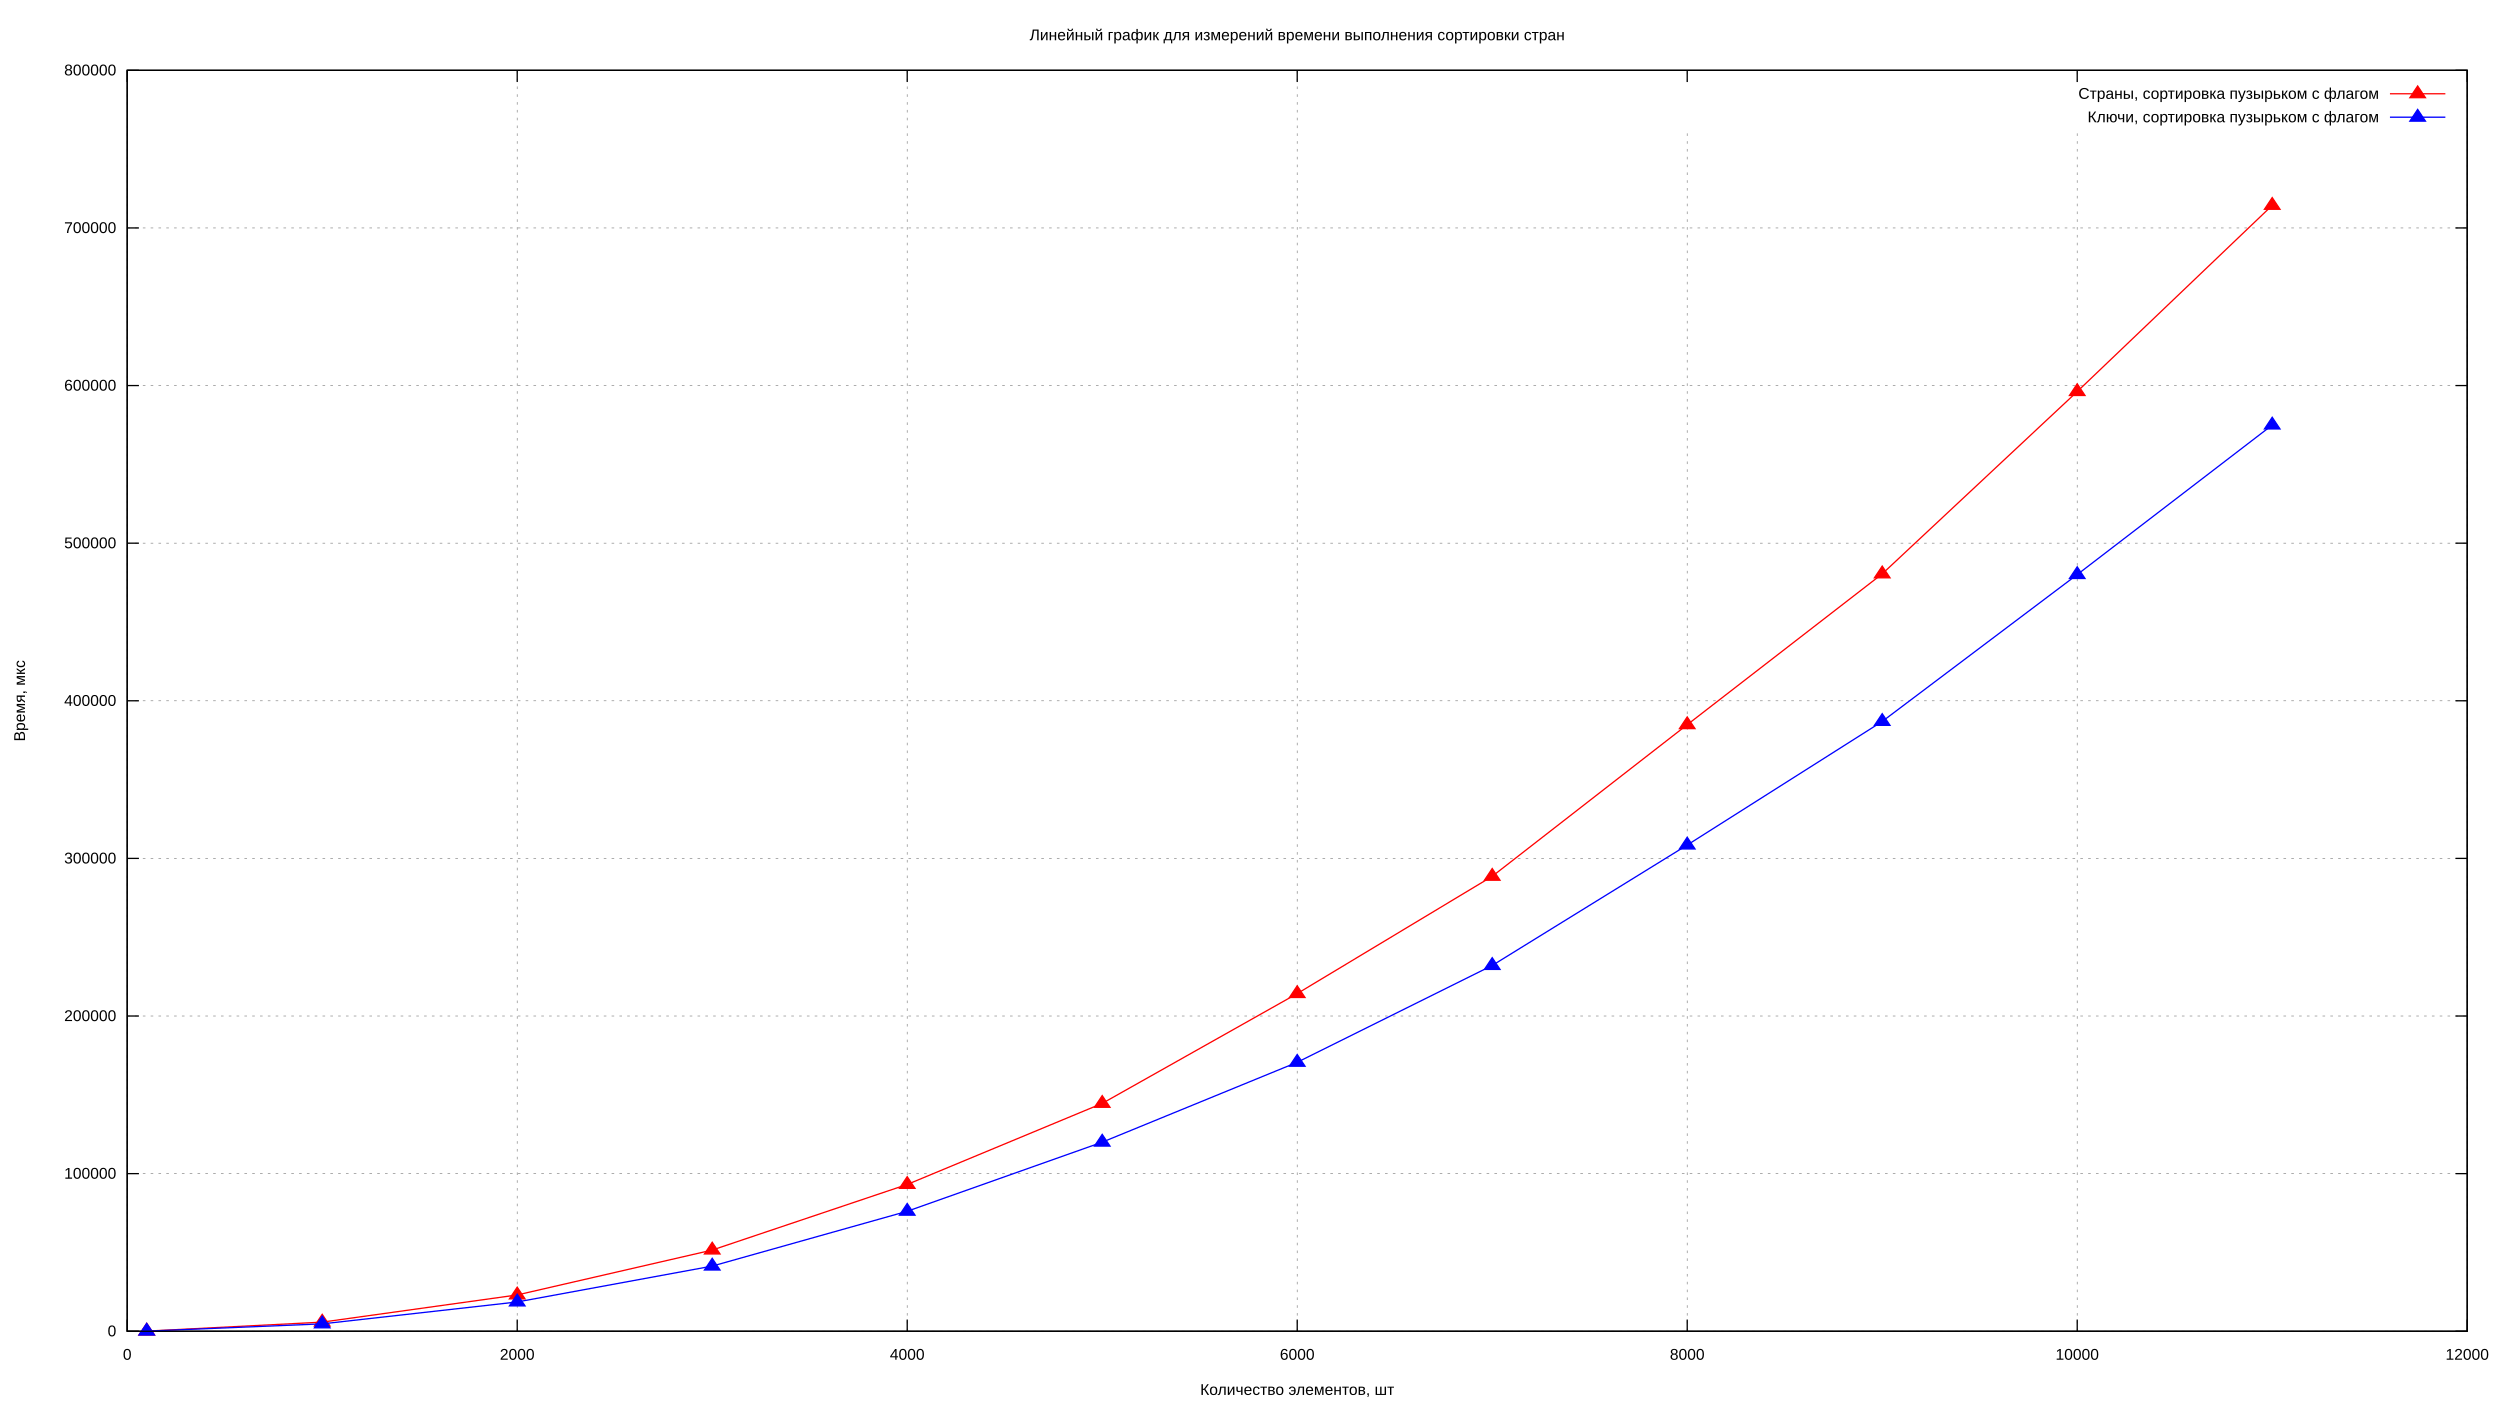
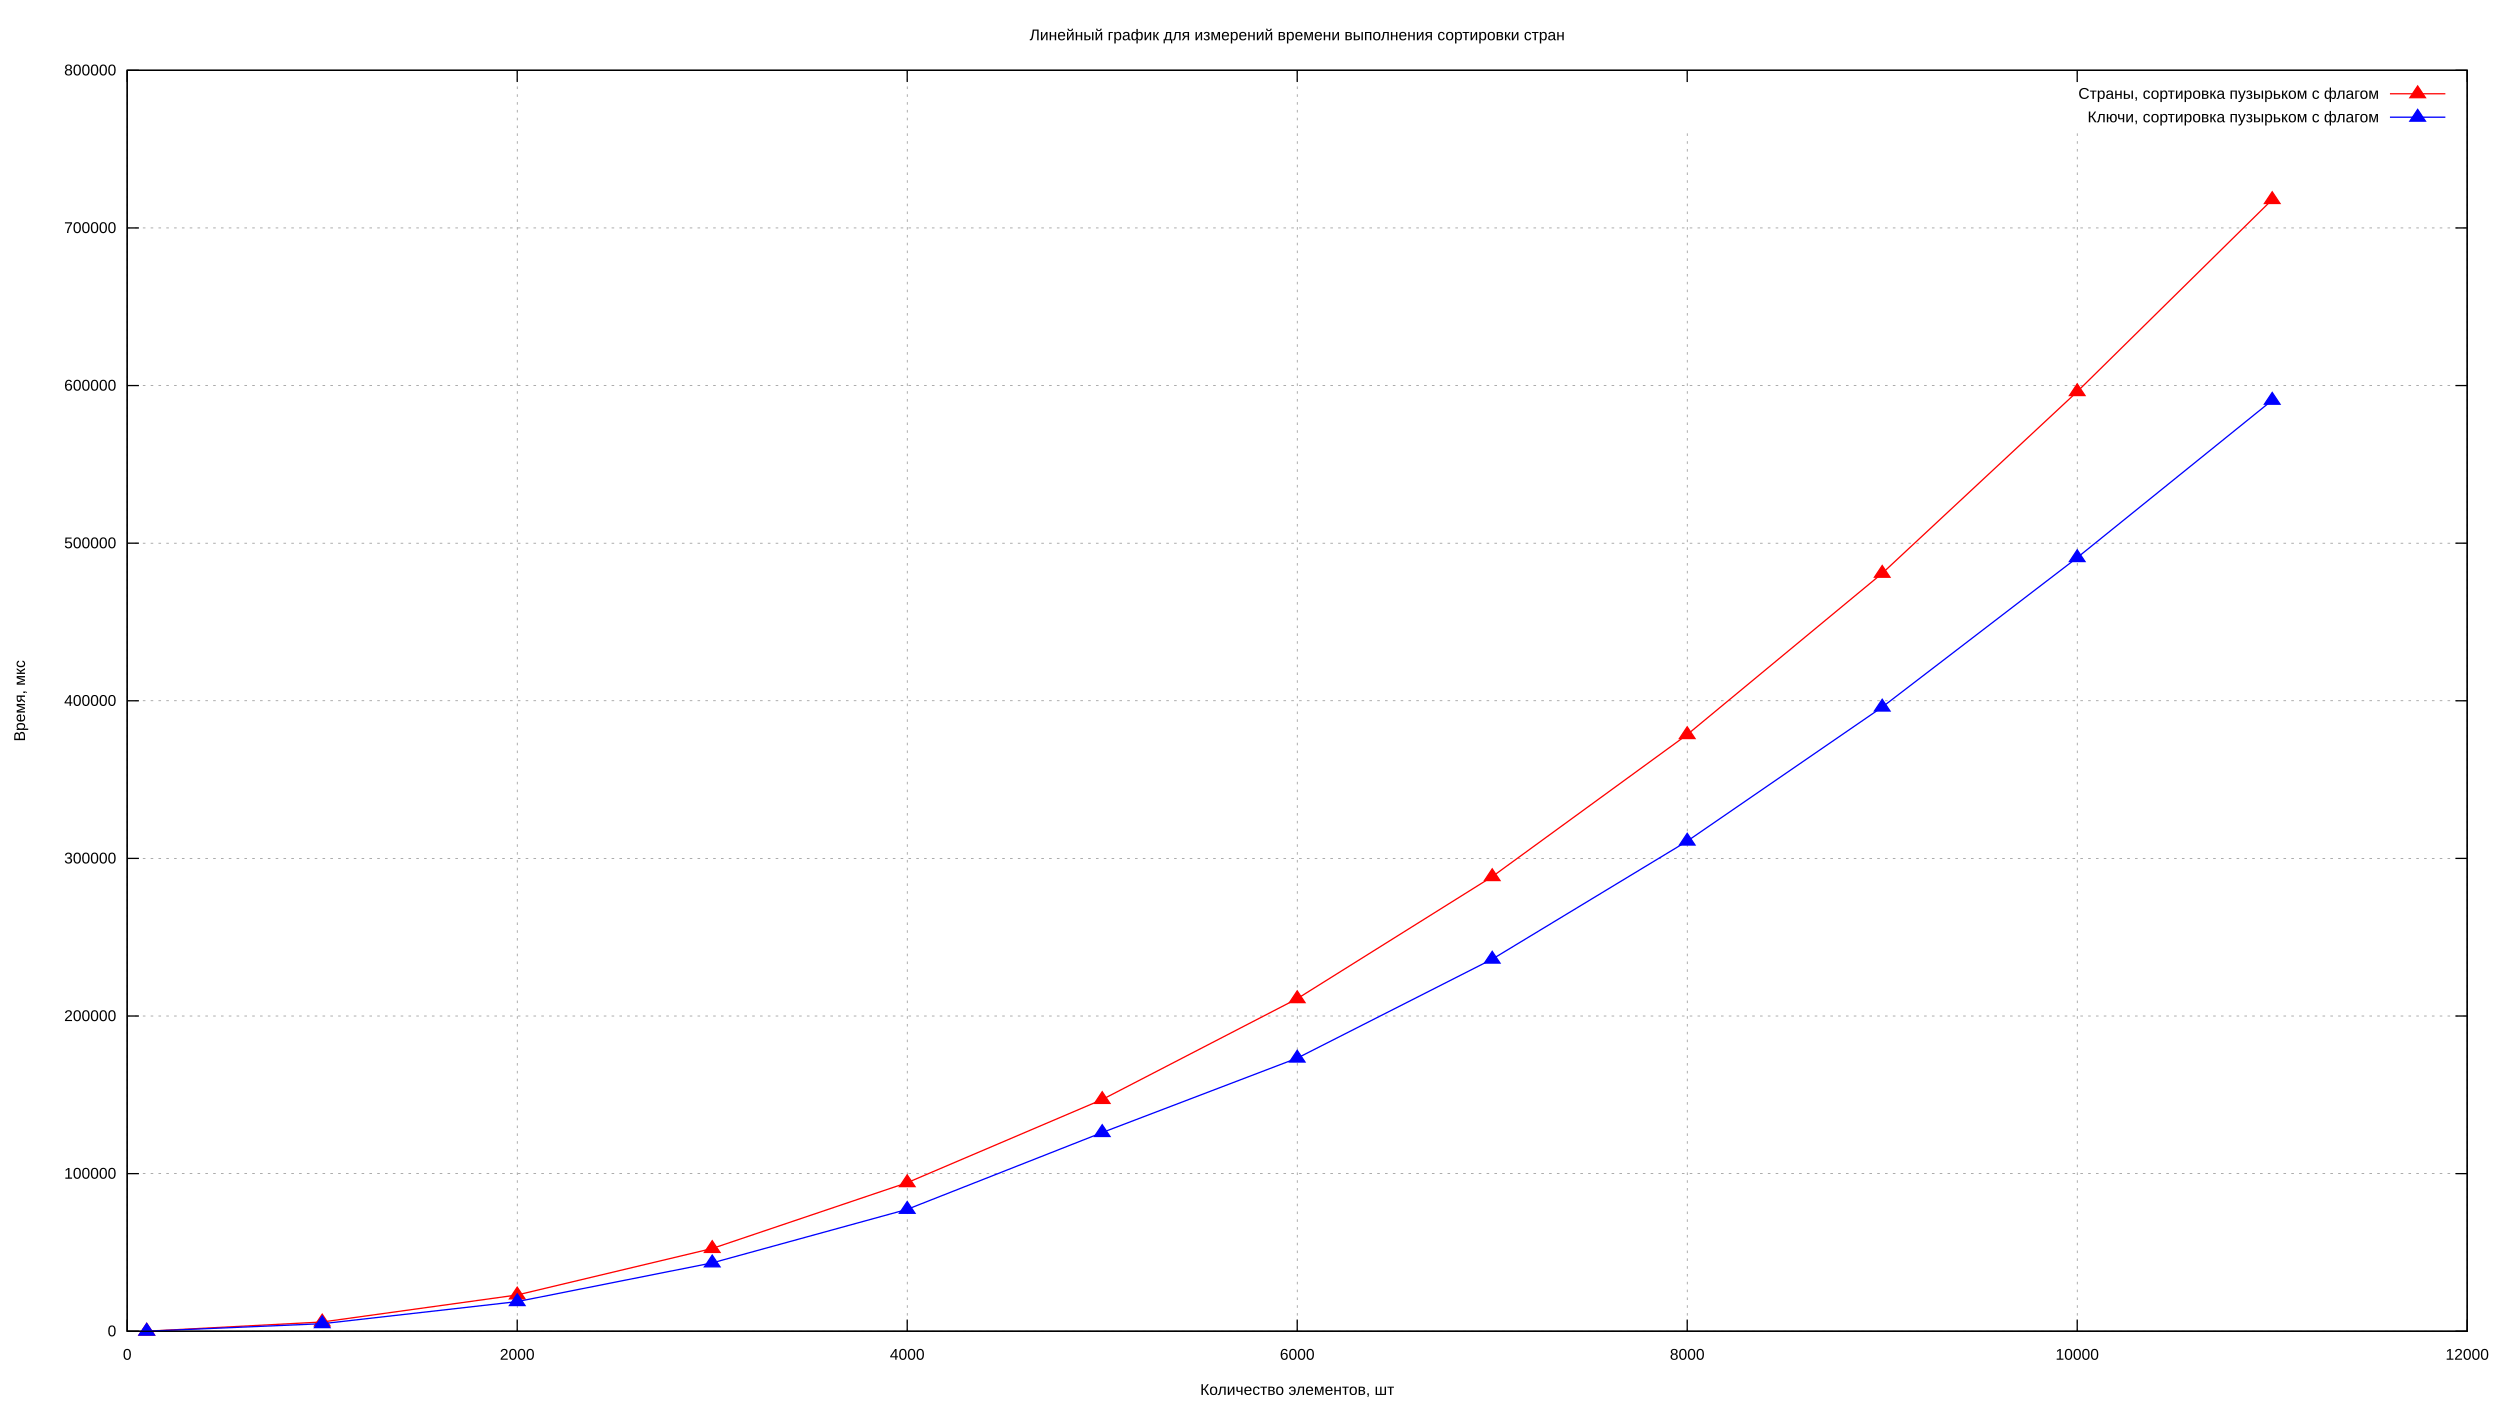
<svg xmlns="http://www.w3.org/2000/svg" xmlns:xlink="http://www.w3.org/1999/xlink" width="1920" height="1080" viewBox="0 0 1920 1080">
  <g id="gnuplot_canvas">
    <rect x="0" y="0" width="1920" height="1080" fill="none" />
    <defs>
      <circle id="gpDot" r="0.5" stroke-width="0.5" stroke="currentColor" />
      <path id="gpPt0" stroke-width="0.222" stroke="currentColor" d="M-1,0 h2 M0,-1 v2" />
      <path id="gpPt1" stroke-width="0.222" stroke="currentColor" d="M-1,-1 L1,1 M1,-1 L-1,1" />
      <path id="gpPt2" stroke-width="0.222" stroke="currentColor" d="M-1,0 L1,0 M0,-1 L0,1 M-1,-1 L1,1 M-1,1 L1,-1" />
      <rect id="gpPt3" stroke-width="0.222" stroke="currentColor" x="-1" y="-1" width="2" height="2" />
      <rect id="gpPt4" stroke-width="0.222" stroke="currentColor" fill="currentColor" x="-1" y="-1" width="2" height="2" />
      <circle id="gpPt5" stroke-width="0.222" stroke="currentColor" cx="0" cy="0" r="1" />
      <use xlink:href="#gpPt5" id="gpPt6" fill="currentColor" stroke="none" />
      <path id="gpPt7" stroke-width="0.222" stroke="currentColor" d="M0,-1.33 L-1.33,0.67 L1.33,0.67 z" />
      <use xlink:href="#gpPt7" id="gpPt8" fill="currentColor" stroke="none" />
      <use xlink:href="#gpPt7" id="gpPt9" stroke="currentColor" transform="rotate(180)" />
      <use xlink:href="#gpPt9" id="gpPt10" fill="currentColor" stroke="none" />
      <use xlink:href="#gpPt3" id="gpPt11" stroke="currentColor" transform="rotate(45)" />
      <use xlink:href="#gpPt11" id="gpPt12" fill="currentColor" stroke="none" />
      <path id="gpPt13" stroke-width="0.222" stroke="currentColor" d="M0,1.330 L1.265,0.411 L0.782,-1.067 L-0.782,-1.076 L-1.265,0.411 z" />
      <use xlink:href="#gpPt13" id="gpPt14" fill="currentColor" stroke="none" />
      <filter id="textbox" filterUnits="objectBoundingBox" x="0" y="0" height="1" width="1">
        <feFlood flood-color="white" flood-opacity="1" result="bgnd" />
        <feComposite in="SourceGraphic" in2="bgnd" operator="atop" />
      </filter>
      <filter id="greybox" filterUnits="objectBoundingBox" x="0" y="0" height="1" width="1">
        <feFlood flood-color="lightgrey" flood-opacity="1" result="grey" />
        <feComposite in="SourceGraphic" in2="grey" operator="atop" />
      </filter>
    </defs>
    <g fill="none" color="white" stroke="currentColor" stroke-width="1.00" stroke-linecap="butt" stroke-linejoin="miter">
</g>
    <g fill="none" color="black" stroke="currentColor" stroke-width="1.00" stroke-linecap="butt" stroke-linejoin="miter">
</g>
    <g fill="none" color="black" stroke="black" stroke-width="0.50" stroke-linecap="butt" stroke-linejoin="miter">
</g>
    <g fill="none" color="gray" stroke="currentColor" stroke-width="0.50" stroke-linecap="butt" stroke-linejoin="miter">
      <path stroke="gray" stroke-dasharray="2,4" class="gridline" d="M97.70,1022.40 L1894.82,1022.40  " />
    </g>
    <g fill="none" color="gray" stroke="gray" stroke-width="1.00" stroke-linecap="butt" stroke-linejoin="miter">
</g>
    <g fill="none" color="black" stroke="currentColor" stroke-width="1.00" stroke-linecap="butt" stroke-linejoin="miter">
      <path stroke="black" d="M97.70,1022.40 L106.70,1022.40 M1894.82,1022.40 L1885.82,1022.40  " />
      <g transform="translate(89.31,1026.30)" stroke="none" fill="black" font-family="Arial" font-size="12.00" text-anchor="end">
        <text>
          <tspan font-family="Arial"> 0</tspan>
        </text>
      </g>
    </g>
    <g fill="none" color="black" stroke="currentColor" stroke-width="1.00" stroke-linecap="butt" stroke-linejoin="miter">
</g>
    <g fill="none" color="black" stroke="black" stroke-width="0.50" stroke-linecap="butt" stroke-linejoin="miter">
</g>
    <g fill="none" color="gray" stroke="currentColor" stroke-width="0.50" stroke-linecap="butt" stroke-linejoin="miter">
      <path stroke="gray" stroke-dasharray="2,4" class="gridline" d="M97.70,901.35 L1894.82,901.35  " />
    </g>
    <g fill="none" color="gray" stroke="gray" stroke-width="1.00" stroke-linecap="butt" stroke-linejoin="miter">
</g>
    <g fill="none" color="black" stroke="currentColor" stroke-width="1.00" stroke-linecap="butt" stroke-linejoin="miter">
      <path stroke="black" d="M97.70,901.35 L106.70,901.35 M1894.82,901.35 L1885.82,901.35  " />
      <g transform="translate(89.31,905.25)" stroke="none" fill="black" font-family="Arial" font-size="12.00" text-anchor="end">
        <text>
          <tspan font-family="Arial"> 100000</tspan>
        </text>
      </g>
    </g>
    <g fill="none" color="black" stroke="currentColor" stroke-width="1.00" stroke-linecap="butt" stroke-linejoin="miter">
</g>
    <g fill="none" color="black" stroke="black" stroke-width="0.50" stroke-linecap="butt" stroke-linejoin="miter">
</g>
    <g fill="none" color="gray" stroke="currentColor" stroke-width="0.50" stroke-linecap="butt" stroke-linejoin="miter">
      <path stroke="gray" stroke-dasharray="2,4" class="gridline" d="M97.70,780.30 L1894.82,780.30  " />
    </g>
    <g fill="none" color="gray" stroke="gray" stroke-width="1.00" stroke-linecap="butt" stroke-linejoin="miter">
</g>
    <g fill="none" color="black" stroke="currentColor" stroke-width="1.00" stroke-linecap="butt" stroke-linejoin="miter">
      <path stroke="black" d="M97.70,780.30 L106.70,780.30 M1894.82,780.30 L1885.82,780.30  " />
      <g transform="translate(89.31,784.20)" stroke="none" fill="black" font-family="Arial" font-size="12.00" text-anchor="end">
        <text>
          <tspan font-family="Arial"> 200000</tspan>
        </text>
      </g>
    </g>
    <g fill="none" color="black" stroke="currentColor" stroke-width="1.00" stroke-linecap="butt" stroke-linejoin="miter">
</g>
    <g fill="none" color="black" stroke="black" stroke-width="0.50" stroke-linecap="butt" stroke-linejoin="miter">
</g>
    <g fill="none" color="gray" stroke="currentColor" stroke-width="0.50" stroke-linecap="butt" stroke-linejoin="miter">
      <path stroke="gray" stroke-dasharray="2,4" class="gridline" d="M97.70,659.25 L1894.82,659.25  " />
    </g>
    <g fill="none" color="gray" stroke="gray" stroke-width="1.00" stroke-linecap="butt" stroke-linejoin="miter">
</g>
    <g fill="none" color="black" stroke="currentColor" stroke-width="1.00" stroke-linecap="butt" stroke-linejoin="miter">
      <path stroke="black" d="M97.70,659.25 L106.70,659.25 M1894.82,659.25 L1885.82,659.25  " />
      <g transform="translate(89.31,663.15)" stroke="none" fill="black" font-family="Arial" font-size="12.00" text-anchor="end">
        <text>
          <tspan font-family="Arial"> 300000</tspan>
        </text>
      </g>
    </g>
    <g fill="none" color="black" stroke="currentColor" stroke-width="1.00" stroke-linecap="butt" stroke-linejoin="miter">
</g>
    <g fill="none" color="black" stroke="black" stroke-width="0.50" stroke-linecap="butt" stroke-linejoin="miter">
</g>
    <g fill="none" color="gray" stroke="currentColor" stroke-width="0.50" stroke-linecap="butt" stroke-linejoin="miter">
      <path stroke="gray" stroke-dasharray="2,4" class="gridline" d="M97.70,538.20 L1894.82,538.20  " />
    </g>
    <g fill="none" color="gray" stroke="gray" stroke-width="1.00" stroke-linecap="butt" stroke-linejoin="miter">
</g>
    <g fill="none" color="black" stroke="currentColor" stroke-width="1.00" stroke-linecap="butt" stroke-linejoin="miter">
      <path stroke="black" d="M97.70,538.20 L106.70,538.20 M1894.82,538.20 L1885.82,538.20  " />
      <g transform="translate(89.31,542.10)" stroke="none" fill="black" font-family="Arial" font-size="12.00" text-anchor="end">
        <text>
          <tspan font-family="Arial"> 400000</tspan>
        </text>
      </g>
    </g>
    <g fill="none" color="black" stroke="currentColor" stroke-width="1.00" stroke-linecap="butt" stroke-linejoin="miter">
</g>
    <g fill="none" color="black" stroke="black" stroke-width="0.50" stroke-linecap="butt" stroke-linejoin="miter">
</g>
    <g fill="none" color="gray" stroke="currentColor" stroke-width="0.50" stroke-linecap="butt" stroke-linejoin="miter">
      <path stroke="gray" stroke-dasharray="2,4" class="gridline" d="M97.70,417.16 L1894.82,417.16  " />
    </g>
    <g fill="none" color="gray" stroke="gray" stroke-width="1.00" stroke-linecap="butt" stroke-linejoin="miter">
</g>
    <g fill="none" color="black" stroke="currentColor" stroke-width="1.00" stroke-linecap="butt" stroke-linejoin="miter">
      <path stroke="black" d="M97.70,417.16 L106.70,417.16 M1894.82,417.16 L1885.82,417.16  " />
      <g transform="translate(89.31,421.06)" stroke="none" fill="black" font-family="Arial" font-size="12.00" text-anchor="end">
        <text>
          <tspan font-family="Arial"> 500000</tspan>
        </text>
      </g>
    </g>
    <g fill="none" color="black" stroke="currentColor" stroke-width="1.00" stroke-linecap="butt" stroke-linejoin="miter">
</g>
    <g fill="none" color="black" stroke="black" stroke-width="0.50" stroke-linecap="butt" stroke-linejoin="miter">
</g>
    <g fill="none" color="gray" stroke="currentColor" stroke-width="0.50" stroke-linecap="butt" stroke-linejoin="miter">
      <path stroke="gray" stroke-dasharray="2,4" class="gridline" d="M97.70,296.11 L1894.82,296.11  " />
    </g>
    <g fill="none" color="gray" stroke="gray" stroke-width="1.00" stroke-linecap="butt" stroke-linejoin="miter">
</g>
    <g fill="none" color="black" stroke="currentColor" stroke-width="1.00" stroke-linecap="butt" stroke-linejoin="miter">
      <path stroke="black" d="M97.70,296.11 L106.70,296.11 M1894.82,296.11 L1885.82,296.11  " />
      <g transform="translate(89.31,300.01)" stroke="none" fill="black" font-family="Arial" font-size="12.00" text-anchor="end">
        <text>
          <tspan font-family="Arial"> 600000</tspan>
        </text>
      </g>
    </g>
    <g fill="none" color="black" stroke="currentColor" stroke-width="1.00" stroke-linecap="butt" stroke-linejoin="miter">
</g>
    <g fill="none" color="black" stroke="black" stroke-width="0.50" stroke-linecap="butt" stroke-linejoin="miter">
</g>
    <g fill="none" color="gray" stroke="currentColor" stroke-width="0.50" stroke-linecap="butt" stroke-linejoin="miter">
      <path stroke="gray" stroke-dasharray="2,4" class="gridline" d="M97.70,175.06 L1894.82,175.06  " />
    </g>
    <g fill="none" color="gray" stroke="gray" stroke-width="1.00" stroke-linecap="butt" stroke-linejoin="miter">
</g>
    <g fill="none" color="black" stroke="currentColor" stroke-width="1.00" stroke-linecap="butt" stroke-linejoin="miter">
      <path stroke="black" d="M97.70,175.06 L106.70,175.06 M1894.82,175.06 L1885.82,175.06  " />
      <g transform="translate(89.31,178.96)" stroke="none" fill="black" font-family="Arial" font-size="12.00" text-anchor="end">
        <text>
          <tspan font-family="Arial"> 700000</tspan>
        </text>
      </g>
    </g>
    <g fill="none" color="black" stroke="currentColor" stroke-width="1.00" stroke-linecap="butt" stroke-linejoin="miter">
</g>
    <g fill="none" color="black" stroke="black" stroke-width="0.50" stroke-linecap="butt" stroke-linejoin="miter">
</g>
    <g fill="none" color="gray" stroke="currentColor" stroke-width="0.50" stroke-linecap="butt" stroke-linejoin="miter">
      <path stroke="gray" stroke-dasharray="2,4" class="gridline" d="M97.70,54.01 L1894.82,54.01  " />
    </g>
    <g fill="none" color="gray" stroke="gray" stroke-width="1.00" stroke-linecap="butt" stroke-linejoin="miter">
</g>
    <g fill="none" color="black" stroke="currentColor" stroke-width="1.00" stroke-linecap="butt" stroke-linejoin="miter">
      <path stroke="black" d="M97.70,54.01 L106.70,54.01 M1894.82,54.01 L1885.82,54.01  " />
      <g transform="translate(89.31,57.91)" stroke="none" fill="black" font-family="Arial" font-size="12.00" text-anchor="end">
        <text>
          <tspan font-family="Arial"> 800000</tspan>
        </text>
      </g>
    </g>
    <g fill="none" color="black" stroke="currentColor" stroke-width="1.00" stroke-linecap="butt" stroke-linejoin="miter">
</g>
    <g fill="none" color="black" stroke="black" stroke-width="0.50" stroke-linecap="butt" stroke-linejoin="miter">
</g>
    <g fill="none" color="gray" stroke="currentColor" stroke-width="0.50" stroke-linecap="butt" stroke-linejoin="miter">
      <path stroke="gray" stroke-dasharray="2,4" class="gridline" d="M97.70,1022.40 L97.70,54.01  " />
    </g>
    <g fill="none" color="gray" stroke="gray" stroke-width="1.00" stroke-linecap="butt" stroke-linejoin="miter">
</g>
    <g fill="none" color="black" stroke="currentColor" stroke-width="1.00" stroke-linecap="butt" stroke-linejoin="miter">
      <path stroke="black" d="M97.70,1022.40 L97.70,1013.40 M97.70,54.01 L97.70,63.01  " />
      <g transform="translate(97.70,1044.30)" stroke="none" fill="black" font-family="Arial" font-size="12.00" text-anchor="middle">
        <text>
          <tspan font-family="Arial"> 0</tspan>
        </text>
      </g>
    </g>
    <g fill="none" color="black" stroke="currentColor" stroke-width="1.00" stroke-linecap="butt" stroke-linejoin="miter">
</g>
    <g fill="none" color="black" stroke="black" stroke-width="0.50" stroke-linecap="butt" stroke-linejoin="miter">
</g>
    <g fill="none" color="gray" stroke="currentColor" stroke-width="0.50" stroke-linecap="butt" stroke-linejoin="miter">
      <path stroke="gray" stroke-dasharray="2,4" class="gridline" d="M397.22,1022.40 L397.22,54.01  " />
    </g>
    <g fill="none" color="gray" stroke="gray" stroke-width="1.00" stroke-linecap="butt" stroke-linejoin="miter">
</g>
    <g fill="none" color="black" stroke="currentColor" stroke-width="1.00" stroke-linecap="butt" stroke-linejoin="miter">
      <path stroke="black" d="M397.22,1022.40 L397.22,1013.40 M397.22,54.01 L397.22,63.01  " />
      <g transform="translate(397.22,1044.30)" stroke="none" fill="black" font-family="Arial" font-size="12.00" text-anchor="middle">
        <text>
          <tspan font-family="Arial"> 2000</tspan>
        </text>
      </g>
    </g>
    <g fill="none" color="black" stroke="currentColor" stroke-width="1.00" stroke-linecap="butt" stroke-linejoin="miter">
</g>
    <g fill="none" color="black" stroke="black" stroke-width="0.50" stroke-linecap="butt" stroke-linejoin="miter">
</g>
    <g fill="none" color="gray" stroke="currentColor" stroke-width="0.50" stroke-linecap="butt" stroke-linejoin="miter">
      <path stroke="gray" stroke-dasharray="2,4" class="gridline" d="M696.74,1022.40 L696.74,54.01  " />
    </g>
    <g fill="none" color="gray" stroke="gray" stroke-width="1.00" stroke-linecap="butt" stroke-linejoin="miter">
</g>
    <g fill="none" color="black" stroke="currentColor" stroke-width="1.00" stroke-linecap="butt" stroke-linejoin="miter">
      <path stroke="black" d="M696.74,1022.40 L696.74,1013.40 M696.74,54.01 L696.74,63.01  " />
      <g transform="translate(696.74,1044.30)" stroke="none" fill="black" font-family="Arial" font-size="12.00" text-anchor="middle">
        <text>
          <tspan font-family="Arial"> 4000</tspan>
        </text>
      </g>
    </g>
    <g fill="none" color="black" stroke="currentColor" stroke-width="1.00" stroke-linecap="butt" stroke-linejoin="miter">
</g>
    <g fill="none" color="black" stroke="black" stroke-width="0.50" stroke-linecap="butt" stroke-linejoin="miter">
</g>
    <g fill="none" color="gray" stroke="currentColor" stroke-width="0.50" stroke-linecap="butt" stroke-linejoin="miter">
      <path stroke="gray" stroke-dasharray="2,4" class="gridline" d="M996.26,1022.40 L996.26,54.01  " />
    </g>
    <g fill="none" color="gray" stroke="gray" stroke-width="1.00" stroke-linecap="butt" stroke-linejoin="miter">
</g>
    <g fill="none" color="black" stroke="currentColor" stroke-width="1.00" stroke-linecap="butt" stroke-linejoin="miter">
      <path stroke="black" d="M996.26,1022.40 L996.26,1013.40 M996.26,54.01 L996.26,63.01  " />
      <g transform="translate(996.26,1044.30)" stroke="none" fill="black" font-family="Arial" font-size="12.00" text-anchor="middle">
        <text>
          <tspan font-family="Arial"> 6000</tspan>
        </text>
      </g>
    </g>
    <g fill="none" color="black" stroke="currentColor" stroke-width="1.00" stroke-linecap="butt" stroke-linejoin="miter">
</g>
    <g fill="none" color="black" stroke="black" stroke-width="0.50" stroke-linecap="butt" stroke-linejoin="miter">
</g>
    <g fill="none" color="gray" stroke="currentColor" stroke-width="0.50" stroke-linecap="butt" stroke-linejoin="miter">
      <path stroke="gray" stroke-dasharray="2,4" class="gridline" d="M1295.78,1022.40 L1295.78,99.01 M1295.78,63.01 L1295.78,54.01  " />
    </g>
    <g fill="none" color="gray" stroke="gray" stroke-width="1.00" stroke-linecap="butt" stroke-linejoin="miter">
</g>
    <g fill="none" color="black" stroke="currentColor" stroke-width="1.00" stroke-linecap="butt" stroke-linejoin="miter">
      <path stroke="black" d="M1295.78,1022.40 L1295.78,1013.40 M1295.78,54.01 L1295.78,63.01  " />
      <g transform="translate(1295.78,1044.30)" stroke="none" fill="black" font-family="Arial" font-size="12.00" text-anchor="middle">
        <text>
          <tspan font-family="Arial"> 8000</tspan>
        </text>
      </g>
    </g>
    <g fill="none" color="black" stroke="currentColor" stroke-width="1.00" stroke-linecap="butt" stroke-linejoin="miter">
</g>
    <g fill="none" color="black" stroke="black" stroke-width="0.50" stroke-linecap="butt" stroke-linejoin="miter">
</g>
    <g fill="none" color="gray" stroke="currentColor" stroke-width="0.50" stroke-linecap="butt" stroke-linejoin="miter">
      <path stroke="gray" stroke-dasharray="2,4" class="gridline" d="M1595.30,1022.40 L1595.30,99.01 M1595.30,63.01 L1595.30,54.01  " />
    </g>
    <g fill="none" color="gray" stroke="gray" stroke-width="1.00" stroke-linecap="butt" stroke-linejoin="miter">
</g>
    <g fill="none" color="black" stroke="currentColor" stroke-width="1.00" stroke-linecap="butt" stroke-linejoin="miter">
      <path stroke="black" d="M1595.30,1022.40 L1595.30,1013.40 M1595.30,54.01 L1595.30,63.01  " />
      <g transform="translate(1595.30,1044.30)" stroke="none" fill="black" font-family="Arial" font-size="12.00" text-anchor="middle">
        <text>
          <tspan font-family="Arial"> 10000</tspan>
        </text>
      </g>
    </g>
    <g fill="none" color="black" stroke="currentColor" stroke-width="1.00" stroke-linecap="butt" stroke-linejoin="miter">
</g>
    <g fill="none" color="black" stroke="black" stroke-width="0.50" stroke-linecap="butt" stroke-linejoin="miter">
</g>
    <g fill="none" color="gray" stroke="currentColor" stroke-width="0.50" stroke-linecap="butt" stroke-linejoin="miter">
      <path stroke="gray" stroke-dasharray="2,4" class="gridline" d="M1894.82,1022.40 L1894.82,54.01  " />
    </g>
    <g fill="none" color="gray" stroke="gray" stroke-width="1.00" stroke-linecap="butt" stroke-linejoin="miter">
</g>
    <g fill="none" color="black" stroke="currentColor" stroke-width="1.00" stroke-linecap="butt" stroke-linejoin="miter">
      <path stroke="black" d="M1894.82,1022.40 L1894.82,1013.40 M1894.82,54.01 L1894.82,63.01  " />
      <g transform="translate(1894.82,1044.30)" stroke="none" fill="black" font-family="Arial" font-size="12.00" text-anchor="middle">
        <text>
          <tspan font-family="Arial"> 12000</tspan>
        </text>
      </g>
    </g>
    <g fill="none" color="black" stroke="currentColor" stroke-width="1.00" stroke-linecap="butt" stroke-linejoin="miter">
</g>
    <g fill="none" color="black" stroke="currentColor" stroke-width="1.00" stroke-linecap="butt" stroke-linejoin="miter">
      <path stroke="black" d="M97.70,54.01 L97.70,1022.40 L1894.82,1022.40 L1894.82,54.01 L97.70,54.01 Z  " />
    </g>
    <g fill="none" color="black" stroke="currentColor" stroke-width="1.00" stroke-linecap="butt" stroke-linejoin="miter">
</g>
    <g id="gnuplot_plot_1">
      <g fill="none" color="black" stroke="currentColor" stroke-width="1.00" stroke-linecap="butt" stroke-linejoin="miter">
        <g transform="translate(1827.09,75.91)" stroke="none" fill="black" font-family="Arial" font-size="12.00" text-anchor="end">
          <text>
            <tspan font-family="Arial">Страны, сортировка пузырьком с флагом</tspan>
          </text>
        </g>
      </g>
      <g fill="none" color="black" stroke="currentColor" stroke-width="1.00" stroke-linecap="butt" stroke-linejoin="miter">
-         <path stroke="rgb(255,   0,   0)" d="M1835.48,72.01 L1878.04,72.01 M112.68,1022.28 L247.46,1015.39 L397.22,994.51 L546.98,960.03 L696.74,909.65 L846.50,847.40   L996.26,763.07 L1146.02,673.00 L1295.78,556.58 L1445.54,440.73 L1595.30,300.72 L1745.06,157.72  " />
-         <use xlink:href="#gpPt8" transform="translate(112.68,1022.28) scale(4.50)" color="rgb(255,   0,   0)" />
-         <use xlink:href="#gpPt8" transform="translate(247.46,1015.39) scale(4.50)" color="rgb(255,   0,   0)" />
-         <use xlink:href="#gpPt8" transform="translate(397.22,994.51) scale(4.50)" color="rgb(255,   0,   0)" />
-         <use xlink:href="#gpPt8" transform="translate(546.98,960.03) scale(4.50)" color="rgb(255,   0,   0)" />
-         <use xlink:href="#gpPt8" transform="translate(696.74,909.65) scale(4.50)" color="rgb(255,   0,   0)" />
-         <use xlink:href="#gpPt8" transform="translate(846.50,847.40) scale(4.50)" color="rgb(255,   0,   0)" />
-         <use xlink:href="#gpPt8" transform="translate(996.26,763.07) scale(4.50)" color="rgb(255,   0,   0)" />
-         <use xlink:href="#gpPt8" transform="translate(1146.02,673.00) scale(4.50)" color="rgb(255,   0,   0)" />
-         <use xlink:href="#gpPt8" transform="translate(1295.78,556.58) scale(4.50)" color="rgb(255,   0,   0)" />
-         <use xlink:href="#gpPt8" transform="translate(1445.54,440.73) scale(4.50)" color="rgb(255,   0,   0)" />
-         <use xlink:href="#gpPt8" transform="translate(1595.30,300.72) scale(4.50)" color="rgb(255,   0,   0)" />
-         <use xlink:href="#gpPt8" transform="translate(1745.06,157.72) scale(4.50)" color="rgb(255,   0,   0)" />
+         <path stroke="rgb(255,   0,   0)" d="M1835.48,72.01 L1878.04,72.01 M112.68,1022.34 L247.46,1015.28 L397.22,994.52 L546.98,958.84 L696.74,908.29 L846.50,844.42   L996.26,766.97 L1146.02,673.25 L1295.78,564.17 L1445.54,440.30 L1595.30,300.78 L1745.06,153.27  " />
+         <use xlink:href="#gpPt8" transform="translate(112.68,1022.34) scale(4.50)" color="rgb(255,   0,   0)" />
+         <use xlink:href="#gpPt8" transform="translate(247.46,1015.28) scale(4.50)" color="rgb(255,   0,   0)" />
+         <use xlink:href="#gpPt8" transform="translate(397.22,994.52) scale(4.50)" color="rgb(255,   0,   0)" />
+         <use xlink:href="#gpPt8" transform="translate(546.98,958.84) scale(4.50)" color="rgb(255,   0,   0)" />
+         <use xlink:href="#gpPt8" transform="translate(696.74,908.29) scale(4.50)" color="rgb(255,   0,   0)" />
+         <use xlink:href="#gpPt8" transform="translate(846.50,844.42) scale(4.50)" color="rgb(255,   0,   0)" />
+         <use xlink:href="#gpPt8" transform="translate(996.26,766.97) scale(4.50)" color="rgb(255,   0,   0)" />
+         <use xlink:href="#gpPt8" transform="translate(1146.02,673.25) scale(4.50)" color="rgb(255,   0,   0)" />
+         <use xlink:href="#gpPt8" transform="translate(1295.78,564.17) scale(4.50)" color="rgb(255,   0,   0)" />
+         <use xlink:href="#gpPt8" transform="translate(1445.54,440.30) scale(4.50)" color="rgb(255,   0,   0)" />
+         <use xlink:href="#gpPt8" transform="translate(1595.30,300.78) scale(4.50)" color="rgb(255,   0,   0)" />
+         <use xlink:href="#gpPt8" transform="translate(1745.06,153.27) scale(4.50)" color="rgb(255,   0,   0)" />
        <use xlink:href="#gpPt8" transform="translate(1856.76,72.01) scale(4.50)" color="rgb(255,   0,   0)" />
      </g>
    </g>
    <g id="gnuplot_plot_2">
      <g fill="none" color="black" stroke="currentColor" stroke-width="1.00" stroke-linecap="butt" stroke-linejoin="miter">
        <g transform="translate(1827.09,93.91)" stroke="none" fill="black" font-family="Arial" font-size="12.00" text-anchor="end">
          <text>
            <tspan font-family="Arial">Ключи, сортировка пузырьком с флагом</tspan>
          </text>
        </g>
      </g>
      <g fill="none" color="black" stroke="currentColor" stroke-width="1.00" stroke-linecap="butt" stroke-linejoin="miter">
-         <path stroke="rgb(  0,   0, 255)" d="M1835.48,90.01 L1878.04,90.01 M112.68,1022.30 L247.46,1016.72 L397.22,999.90 L546.98,972.35 L696.74,930.24 L846.50,877.18   L996.26,815.82 L1146.02,741.47 L1295.78,648.98 L1445.54,554.07 L1595.30,441.28 L1745.06,326.44  " />
-         <use xlink:href="#gpPt8" transform="translate(112.68,1022.30) scale(4.50)" color="rgb(  0,   0, 255)" />
-         <use xlink:href="#gpPt8" transform="translate(247.46,1016.72) scale(4.50)" color="rgb(  0,   0, 255)" />
-         <use xlink:href="#gpPt8" transform="translate(397.22,999.90) scale(4.50)" color="rgb(  0,   0, 255)" />
-         <use xlink:href="#gpPt8" transform="translate(546.98,972.35) scale(4.50)" color="rgb(  0,   0, 255)" />
-         <use xlink:href="#gpPt8" transform="translate(696.74,930.24) scale(4.50)" color="rgb(  0,   0, 255)" />
-         <use xlink:href="#gpPt8" transform="translate(846.50,877.18) scale(4.50)" color="rgb(  0,   0, 255)" />
-         <use xlink:href="#gpPt8" transform="translate(996.26,815.82) scale(4.50)" color="rgb(  0,   0, 255)" />
-         <use xlink:href="#gpPt8" transform="translate(1146.02,741.47) scale(4.50)" color="rgb(  0,   0, 255)" />
-         <use xlink:href="#gpPt8" transform="translate(1295.78,648.98) scale(4.50)" color="rgb(  0,   0, 255)" />
-         <use xlink:href="#gpPt8" transform="translate(1445.54,554.07) scale(4.50)" color="rgb(  0,   0, 255)" />
-         <use xlink:href="#gpPt8" transform="translate(1595.30,441.28) scale(4.50)" color="rgb(  0,   0, 255)" />
-         <use xlink:href="#gpPt8" transform="translate(1745.06,326.44) scale(4.50)" color="rgb(  0,   0, 255)" />
+         <path stroke="rgb(  0,   0, 255)" d="M1835.48,90.01 L1878.04,90.01 M112.68,1022.35 L247.46,1016.60 L397.22,999.62 L546.98,969.89 L696.74,928.76 L846.50,869.78   L996.26,812.63 L1146.02,736.63 L1295.78,645.98 L1445.54,543.03 L1595.30,428.26 L1745.06,307.40  " />
+         <use xlink:href="#gpPt8" transform="translate(112.68,1022.35) scale(4.50)" color="rgb(  0,   0, 255)" />
+         <use xlink:href="#gpPt8" transform="translate(247.46,1016.60) scale(4.50)" color="rgb(  0,   0, 255)" />
+         <use xlink:href="#gpPt8" transform="translate(397.22,999.62) scale(4.50)" color="rgb(  0,   0, 255)" />
+         <use xlink:href="#gpPt8" transform="translate(546.98,969.89) scale(4.50)" color="rgb(  0,   0, 255)" />
+         <use xlink:href="#gpPt8" transform="translate(696.74,928.76) scale(4.50)" color="rgb(  0,   0, 255)" />
+         <use xlink:href="#gpPt8" transform="translate(846.50,869.78) scale(4.50)" color="rgb(  0,   0, 255)" />
+         <use xlink:href="#gpPt8" transform="translate(996.26,812.63) scale(4.50)" color="rgb(  0,   0, 255)" />
+         <use xlink:href="#gpPt8" transform="translate(1146.02,736.63) scale(4.50)" color="rgb(  0,   0, 255)" />
+         <use xlink:href="#gpPt8" transform="translate(1295.78,645.98) scale(4.50)" color="rgb(  0,   0, 255)" />
+         <use xlink:href="#gpPt8" transform="translate(1445.54,543.03) scale(4.50)" color="rgb(  0,   0, 255)" />
+         <use xlink:href="#gpPt8" transform="translate(1595.30,428.26) scale(4.50)" color="rgb(  0,   0, 255)" />
+         <use xlink:href="#gpPt8" transform="translate(1745.06,307.40) scale(4.50)" color="rgb(  0,   0, 255)" />
        <use xlink:href="#gpPt8" transform="translate(1856.76,90.01) scale(4.50)" color="rgb(  0,   0, 255)" />
      </g>
    </g>
    <g fill="none" color="white" stroke="rgb(  0,   0, 255)" stroke-width="2.00" stroke-linecap="butt" stroke-linejoin="miter">
</g>
    <g fill="none" color="black" stroke="currentColor" stroke-width="2.00" stroke-linecap="butt" stroke-linejoin="miter">
</g>
    <g fill="none" color="black" stroke="black" stroke-width="1.00" stroke-linecap="butt" stroke-linejoin="miter">
</g>
    <g fill="none" color="black" stroke="currentColor" stroke-width="1.00" stroke-linecap="butt" stroke-linejoin="miter">
      <path stroke="black" d="M97.70,54.01 L97.70,1022.40 L1894.82,1022.40 L1894.82,54.01 L97.70,54.01 Z  " />
      <g transform="translate(19.18,538.21) rotate(270.00)" stroke="none" fill="black" font-family="Arial" font-size="12.00" text-anchor="middle">
        <text>
          <tspan font-family="Arial">Время, мкс</tspan>
        </text>
      </g>
    </g>
    <g fill="none" color="black" stroke="currentColor" stroke-width="1.00" stroke-linecap="butt" stroke-linejoin="miter">
      <g transform="translate(996.26,1071.30)" stroke="none" fill="black" font-family="Arial" font-size="12.00" text-anchor="middle">
        <text>
          <tspan font-family="Arial">Количество элементов, шт</tspan>
        </text>
      </g>
    </g>
    <g fill="none" color="black" stroke="currentColor" stroke-width="1.00" stroke-linecap="butt" stroke-linejoin="miter">
</g>
    <g fill="none" color="black" stroke="currentColor" stroke-width="1.00" stroke-linecap="butt" stroke-linejoin="miter">
      <g transform="translate(996.26,30.91)" stroke="none" fill="black" font-family="Arial" font-size="12.00" text-anchor="middle">
        <text>
          <tspan font-family="Arial">Линейный график для измерений времени выполнения сортировки стран</tspan>
        </text>
      </g>
    </g>
    <g fill="none" color="black" stroke="currentColor" stroke-width="1.00" stroke-linecap="butt" stroke-linejoin="miter">
</g>
  </g>
</svg>
